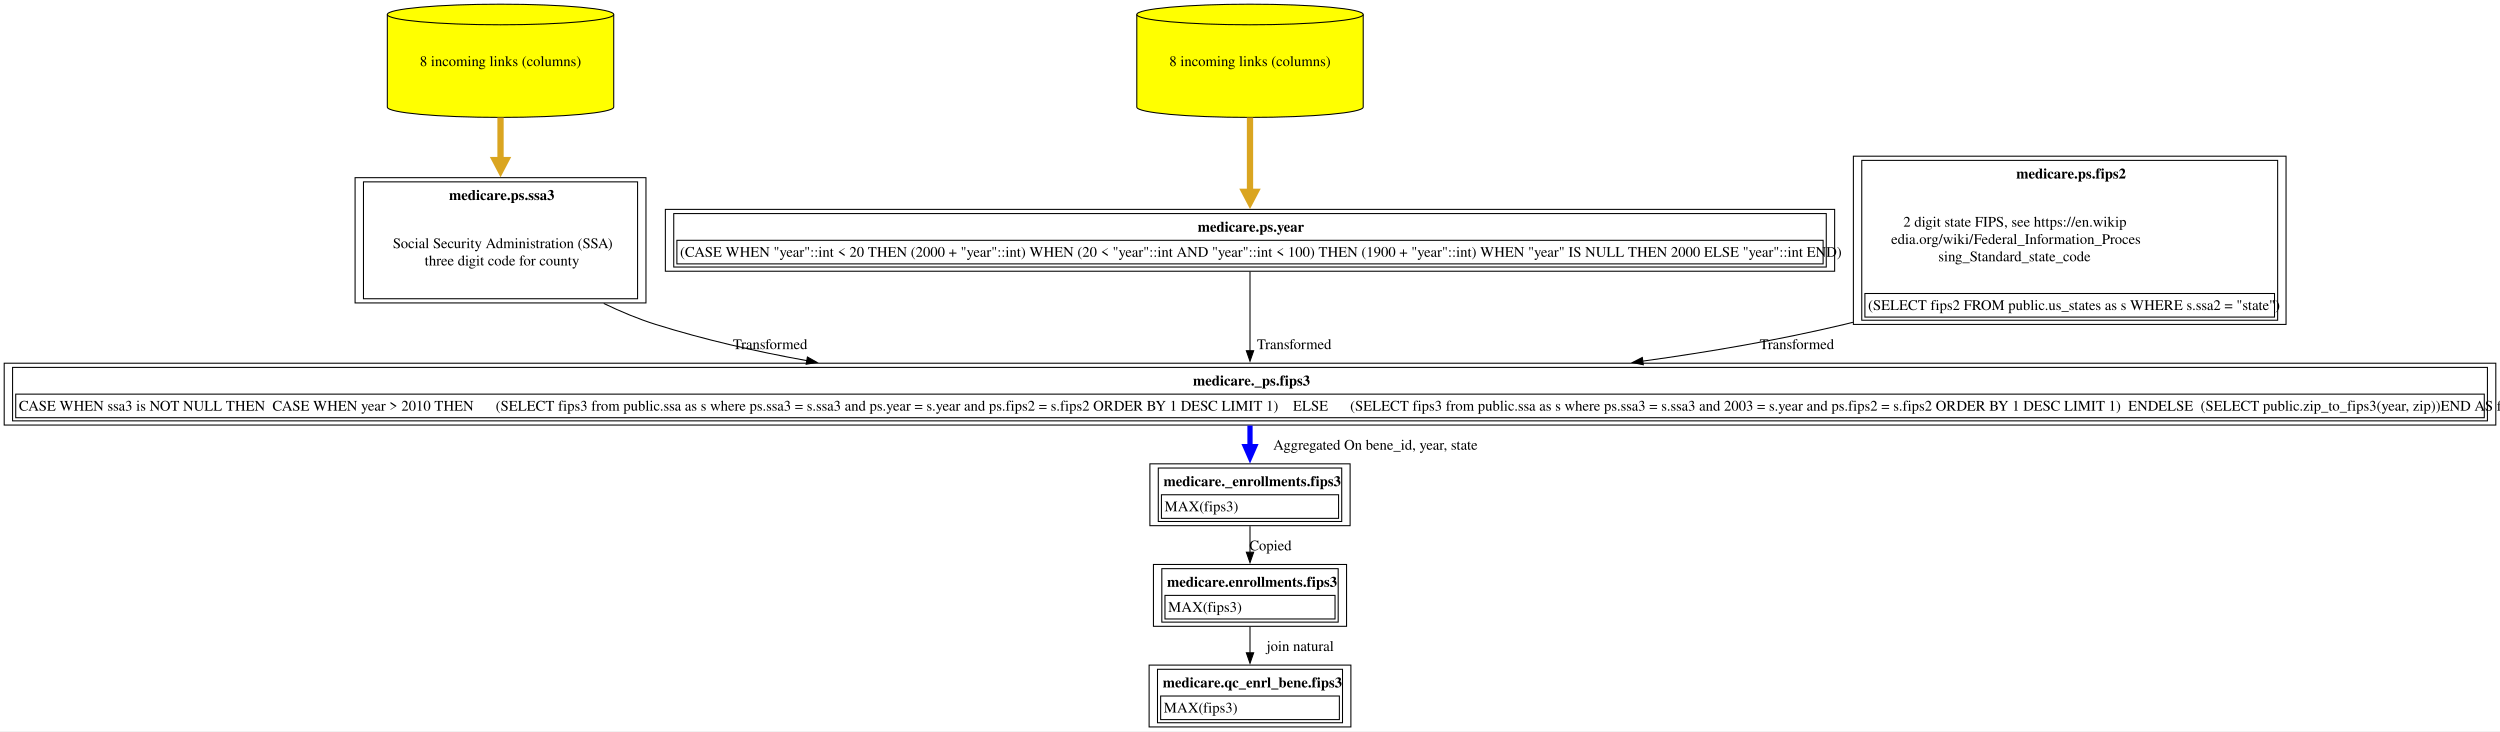
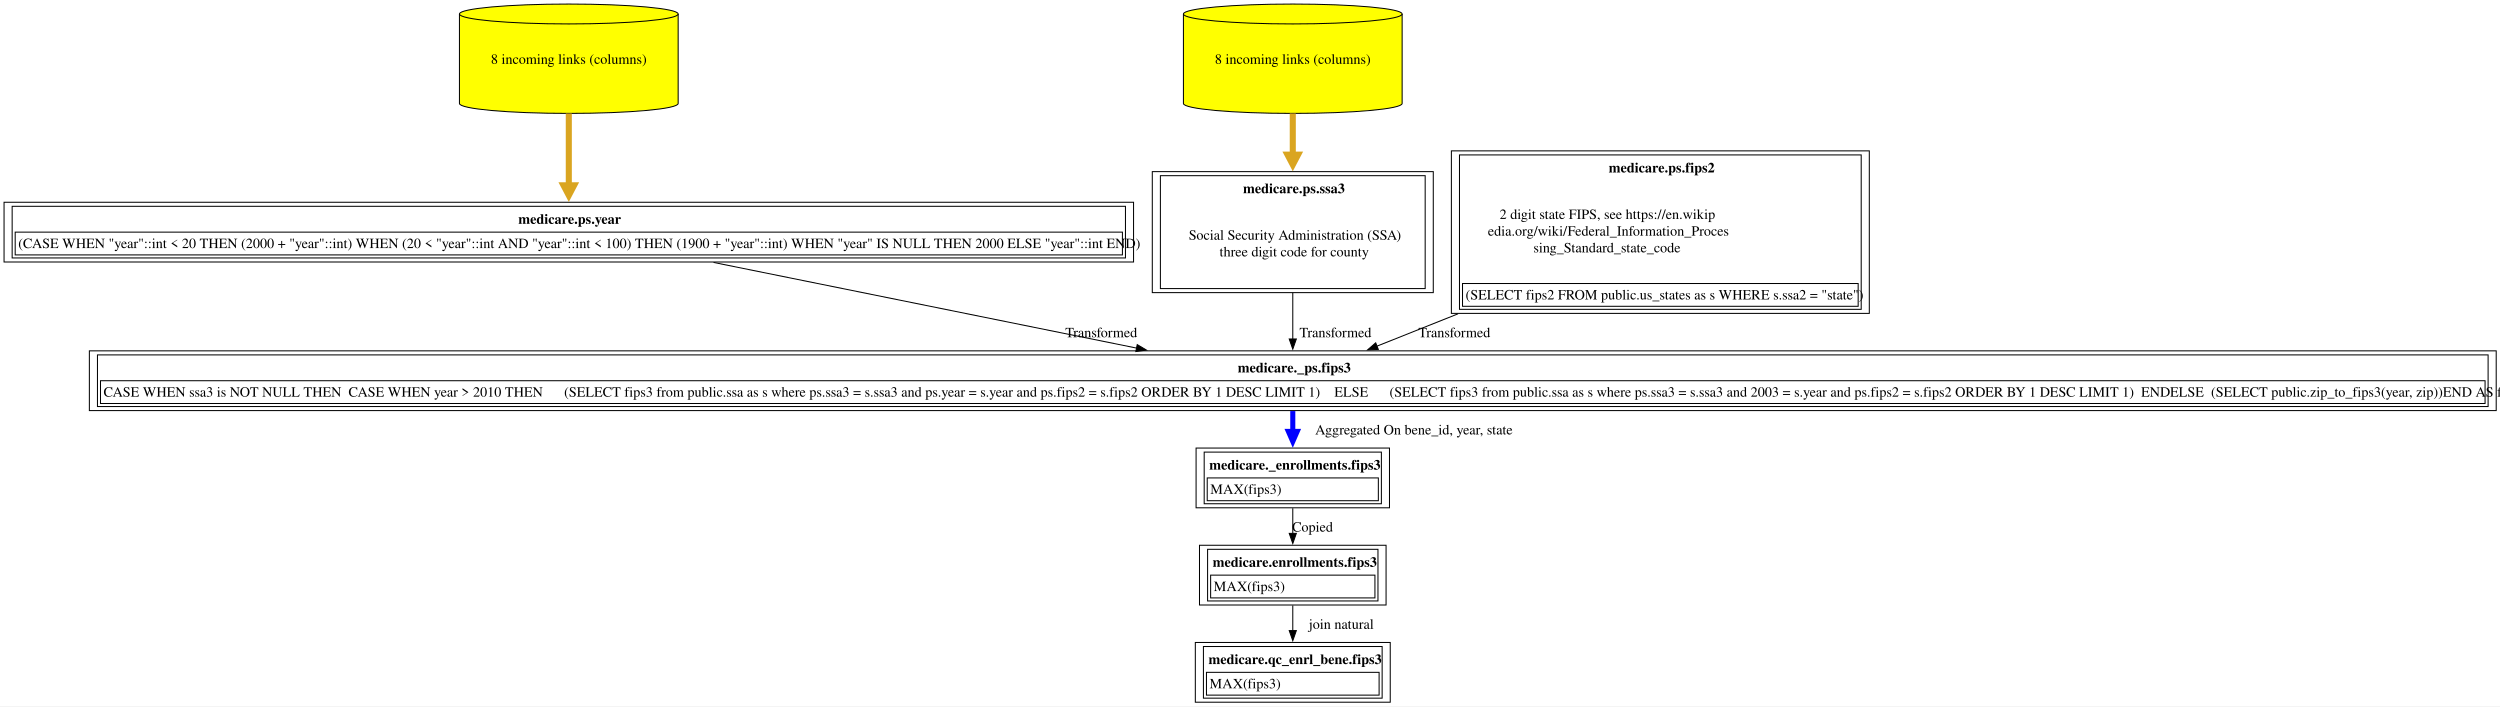
- <svg xmlns="http://www.w3.org/2000/svg" xmlns:xlink="http://www.w3.org/1999/xlink" width="2385pt" height="698pt" viewBox="0.00 0.00 2385.00 698.00">
+ <svg xmlns="http://www.w3.org/2000/svg" xmlns:xlink="http://www.w3.org/1999/xlink" width="2469pt" height="698pt" viewBox="0.00 0.00 2469.00 698.00">
  <g id="graph0" class="graph" transform="scale(1 1) rotate(0) translate(4 693.5)">
-     <polygon fill="white" stroke="none" points="-4,4 -4,-693.5 2381,-693.5 2381,4 -4,4" />
+     <polygon fill="white" stroke="none" points="-4,4 -4,-693.5 2465.25,-693.5 2465.25,4 -4,4" />
    <g id="node1" class="node">
      <g id="a_node1">
        <a xlink:href="../medicare.qc_enrl_bene/fips3.html" xlink:title="&lt;TABLE&gt;" target="_blank">
-           <polygon fill="none" stroke="black" points="1284.75,-59 1092.25,-59 1092.25,0 1284.75,0 1284.75,-59" />
-           <text xml:space="preserve" text-anchor="start" x="1105.25" y="-37.7" font-family="Times,serif" font-weight="bold" font-size="14.00">medicare.qc_enrl_bene.fips3</text>
-           <polygon fill="none" stroke="black" points="1103.25,-7 1103.25,-29.5 1273.75,-29.5 1273.75,-7 1103.25,-7" />
-           <text xml:space="preserve" text-anchor="start" x="1106.25" y="-13.75" font-family="Times,serif" font-size="14.00">MAX(fips3)</text>
-           <polygon fill="none" stroke="black" points="1100.25,-4 1100.25,-55 1276.75,-55 1276.75,-4 1100.25,-4" />
+           <polygon fill="none" stroke="black" points="1369,-59 1176.5,-59 1176.5,0 1369,0 1369,-59" />
+           <text xml:space="preserve" text-anchor="start" x="1189.5" y="-37.7" font-family="Times,serif" font-weight="bold" font-size="14.00">medicare.qc_enrl_bene.fips3</text>
+           <polygon fill="none" stroke="black" points="1187.5,-7 1187.5,-29.5 1358,-29.5 1358,-7 1187.5,-7" />
+           <text xml:space="preserve" text-anchor="start" x="1190.5" y="-13.75" font-family="Times,serif" font-size="14.00">MAX(fips3)</text>
+           <polygon fill="none" stroke="black" points="1184.5,-4 1184.5,-55 1361,-55 1361,-4 1184.5,-4" />
        </a>
      </g>
    </g>
    <g id="node2" class="node">
      <g id="a_node2">
        <a xlink:href="../medicare.enrollments/fips3.html" xlink:title="&lt;TABLE&gt;" target="_blank">
-           <polygon fill="none" stroke="black" points="1280.62,-155 1096.38,-155 1096.38,-96 1280.62,-96 1280.62,-155" />
-           <text xml:space="preserve" text-anchor="start" x="1109.38" y="-133.7" font-family="Times,serif" font-weight="bold" font-size="14.00">medicare.enrollments.fips3</text>
-           <polygon fill="none" stroke="black" points="1107.38,-103 1107.38,-125.5 1269.62,-125.5 1269.62,-103 1107.38,-103" />
-           <text xml:space="preserve" text-anchor="start" x="1110.38" y="-109.75" font-family="Times,serif" font-size="14.00">MAX(fips3)</text>
-           <polygon fill="none" stroke="black" points="1104.38,-100 1104.38,-151 1272.62,-151 1272.62,-100 1104.38,-100" />
+           <polygon fill="none" stroke="black" points="1364.88,-155 1180.62,-155 1180.62,-96 1364.88,-96 1364.88,-155" />
+           <text xml:space="preserve" text-anchor="start" x="1193.62" y="-133.7" font-family="Times,serif" font-weight="bold" font-size="14.00">medicare.enrollments.fips3</text>
+           <polygon fill="none" stroke="black" points="1191.62,-103 1191.62,-125.5 1353.88,-125.5 1353.88,-103 1191.62,-103" />
+           <text xml:space="preserve" text-anchor="start" x="1194.62" y="-109.75" font-family="Times,serif" font-size="14.00">MAX(fips3)</text>
+           <polygon fill="none" stroke="black" points="1188.62,-100 1188.62,-151 1356.88,-151 1356.88,-100 1188.62,-100" />
        </a>
      </g>
    </g>
    <g id="edge1" class="edge">
-       <path fill="none" stroke="black" d="M1188.5,-95.53C1188.5,-87.68 1188.5,-79.05 1188.5,-70.7" />
-       <polygon fill="black" stroke="black" points="1192,-70.73 1188.5,-60.73 1185,-70.73 1192,-70.73" />
-       <text xml:space="preserve" text-anchor="middle" x="1234.62" y="-72.45" font-family="Times,serif" font-size="14.00">	join natural</text>
+       <path fill="none" stroke="black" d="M1272.75,-95.53C1272.75,-87.68 1272.75,-79.05 1272.75,-70.7" />
+       <polygon fill="black" stroke="black" points="1276.25,-70.73 1272.75,-60.73 1269.25,-70.73 1276.25,-70.73" />
+       <text xml:space="preserve" text-anchor="middle" x="1318.88" y="-72.45" font-family="Times,serif" font-size="14.00">	join natural</text>
    </g>
    <g id="node3" class="node">
      <g id="a_node3">
        <a xlink:href="../medicare._enrollments/fips3.html" xlink:title="&lt;TABLE&gt;" target="_blank">
-           <polygon fill="none" stroke="black" points="1284,-251 1093,-251 1093,-192 1284,-192 1284,-251" />
-           <text xml:space="preserve" text-anchor="start" x="1106" y="-229.7" font-family="Times,serif" font-weight="bold" font-size="14.00">medicare._enrollments.fips3</text>
-           <polygon fill="none" stroke="black" points="1104,-199 1104,-221.5 1273,-221.5 1273,-199 1104,-199" />
-           <text xml:space="preserve" text-anchor="start" x="1107" y="-205.75" font-family="Times,serif" font-size="14.00">MAX(fips3)</text>
-           <polygon fill="none" stroke="black" points="1101,-196 1101,-247 1276,-247 1276,-196 1101,-196" />
+           <polygon fill="none" stroke="black" points="1368.25,-251 1177.25,-251 1177.25,-192 1368.25,-192 1368.25,-251" />
+           <text xml:space="preserve" text-anchor="start" x="1190.25" y="-229.7" font-family="Times,serif" font-weight="bold" font-size="14.00">medicare._enrollments.fips3</text>
+           <polygon fill="none" stroke="black" points="1188.25,-199 1188.25,-221.5 1357.25,-221.5 1357.25,-199 1188.25,-199" />
+           <text xml:space="preserve" text-anchor="start" x="1191.25" y="-205.75" font-family="Times,serif" font-size="14.00">MAX(fips3)</text>
+           <polygon fill="none" stroke="black" points="1185.25,-196 1185.25,-247 1360.25,-247 1360.25,-196 1185.25,-196" />
        </a>
      </g>
    </g>
    <g id="edge2" class="edge">
-       <path fill="none" stroke="black" d="M1188.5,-191.53C1188.5,-183.68 1188.5,-175.05 1188.5,-166.7" />
-       <polygon fill="black" stroke="black" points="1192,-166.73 1188.5,-156.73 1185,-166.73 1192,-166.73" />
-       <text xml:space="preserve" text-anchor="middle" x="1208" y="-168.45" font-family="Times,serif" font-size="14.00">Copied</text>
+       <path fill="none" stroke="black" d="M1272.75,-191.53C1272.75,-183.68 1272.75,-175.05 1272.75,-166.7" />
+       <polygon fill="black" stroke="black" points="1276.25,-166.73 1272.75,-156.73 1269.25,-166.73 1276.25,-166.73" />
+       <text xml:space="preserve" text-anchor="middle" x="1292.25" y="-168.45" font-family="Times,serif" font-size="14.00">Copied</text>
    </g>
    <g id="node4" class="node">
      <g id="a_node4">
        <a xlink:href="../medicare._ps/fips3.html" xlink:title="&lt;TABLE&gt;" target="_blank">
-           <polygon fill="none" stroke="black" points="2377,-347 0,-347 0,-288 2377,-288 2377,-347" />
-           <text xml:space="preserve" text-anchor="start" x="1134.12" y="-325.7" font-family="Times,serif" font-weight="bold" font-size="14.00">medicare._ps.fips3</text>
-           <polygon fill="none" stroke="black" points="11,-295 11,-317.5 2366,-317.5 2366,-295 11,-295" />
-           <text xml:space="preserve" text-anchor="start" x="14" y="-301.75" font-family="Times,serif" font-size="14.00">CASE WHEN ssa3 is NOT NULL THEN  CASE WHEN year &gt; 2010 THEN      (SELECT fips3 from public.ssa as s where ps.ssa3 = s.ssa3 and ps.year = s.year and ps.fips2 = s.fips2 ORDER BY 1 DESC LIMIT 1)    ELSE      (SELECT fips3 from public.ssa as s where ps.ssa3 = s.ssa3 and 2003 = s.year and ps.fips2 = s.fips2 ORDER BY 1 DESC LIMIT 1)  ENDELSE  (SELECT public.zip_to_fips3(year, zip))END AS fips3</text>
-           <polygon fill="none" stroke="black" points="8,-292 8,-343 2369,-343 2369,-292 8,-292" />
+           <polygon fill="none" stroke="black" points="2461.25,-347 84.25,-347 84.25,-288 2461.25,-288 2461.25,-347" />
+           <text xml:space="preserve" text-anchor="start" x="1218.38" y="-325.7" font-family="Times,serif" font-weight="bold" font-size="14.00">medicare._ps.fips3</text>
+           <polygon fill="none" stroke="black" points="95.25,-295 95.25,-317.5 2450.25,-317.5 2450.25,-295 95.25,-295" />
+           <text xml:space="preserve" text-anchor="start" x="98.25" y="-301.75" font-family="Times,serif" font-size="14.00">CASE WHEN ssa3 is NOT NULL THEN  CASE WHEN year &gt; 2010 THEN      (SELECT fips3 from public.ssa as s where ps.ssa3 = s.ssa3 and ps.year = s.year and ps.fips2 = s.fips2 ORDER BY 1 DESC LIMIT 1)    ELSE      (SELECT fips3 from public.ssa as s where ps.ssa3 = s.ssa3 and 2003 = s.year and ps.fips2 = s.fips2 ORDER BY 1 DESC LIMIT 1)  ENDELSE  (SELECT public.zip_to_fips3(year, zip))END AS fips3</text>
+           <polygon fill="none" stroke="black" points="92.25,-292 92.25,-343 2453.25,-343 2453.25,-292 92.25,-292" />
        </a>
      </g>
    </g>
    <g id="edge3" class="edge">
-       <path fill="none" stroke="blue" stroke-width="5" d="M1188.5,-287.53C1188.5,-281.13 1188.5,-274.2 1188.5,-267.33" />
-       <polygon fill="blue" stroke="blue" stroke-width="5" points="1192.88,-267.45 1188.5,-257.45 1184.13,-267.45 1192.88,-267.45" />
-       <text xml:space="preserve" text-anchor="middle" x="1302.88" y="-264.45" font-family="Times,serif" font-size="14.00">	  Aggregated On bene_id, year, state</text>
+       <path fill="none" stroke="blue" stroke-width="5" d="M1272.75,-287.53C1272.75,-281.13 1272.75,-274.2 1272.75,-267.33" />
+       <polygon fill="blue" stroke="blue" stroke-width="5" points="1277.13,-267.45 1272.75,-257.45 1268.38,-267.45 1277.13,-267.45" />
+       <text xml:space="preserve" text-anchor="middle" x="1387.12" y="-264.45" font-family="Times,serif" font-size="14.00">	  Aggregated On bene_id, year, state</text>
    </g>
    <g id="node5" class="node">
      <g id="a_node5">
-         <a xlink:href="../medicare.ps/ssa3.html" xlink:title="&lt;TABLE&gt;" target="_blank">
-           <polygon fill="none" stroke="black" points="612.25,-524 334.75,-524 334.75,-404.5 612.25,-404.5 612.25,-524" />
-           <text xml:space="preserve" text-anchor="start" x="424.38" y="-502.7" font-family="Times,serif" font-weight="bold" font-size="14.00">medicare.ps.ssa3</text>
-           <text xml:space="preserve" text-anchor="start" x="370.75" y="-456.75" font-family="Times,serif" font-size="14.00">Social Security Administration (SSA)</text>
-           <text xml:space="preserve" text-anchor="start" x="401.12" y="-440.25" font-family="Times,serif" font-size="14.00">three digit code for county</text>
-           <polygon fill="none" stroke="black" points="342.75,-408.5 342.75,-520 604.25,-520 604.25,-408.5 342.75,-408.5" />
+         <a xlink:href="../medicare.ps/year.html" xlink:title="&lt;TABLE&gt;" target="_blank">
+           <polygon fill="none" stroke="black" points="1115.5,-493.75 0,-493.75 0,-434.75 1115.5,-434.75 1115.5,-493.75" />
+           <text xml:space="preserve" text-anchor="start" x="507.88" y="-472.45" font-family="Times,serif" font-weight="bold" font-size="14.00">medicare.ps.year</text>
+           <polygon fill="none" stroke="black" points="11,-441.75 11,-464.25 1104.5,-464.25 1104.5,-441.75 11,-441.75" />
+           <text xml:space="preserve" text-anchor="start" x="14" y="-448.5" font-family="Times,serif" font-size="14.00">(CASE WHEN "year"::int &lt; 20 THEN (2000 + "year"::int) WHEN (20 &lt; "year"::int AND "year"::int &lt; 100) THEN (1900 + "year"::int) WHEN "year" IS NULL THEN 2000 ELSE "year"::int END)</text>
+           <polygon fill="none" stroke="black" points="8,-438.75 8,-489.75 1107.5,-489.75 1107.5,-438.75 8,-438.75" />
        </a>
      </g>
    </g>
    <g id="edge4" class="edge">
-       <path fill="none" stroke="black" d="M571.98,-404.01C588.1,-396.23 604.95,-389.18 621.5,-384 667.55,-369.59 716.59,-358.29 765.83,-349.44" />
-       <polygon fill="black" stroke="black" points="766.27,-352.92 775.51,-347.74 765.05,-346.02 766.27,-352.92" />
-       <text xml:space="preserve" text-anchor="middle" x="727.21" y="-360.45" font-family="Times,serif" font-size="14.00">  Transformed</text>
+       <path fill="none" stroke="black" d="M700.72,-434.31C821.67,-409.82 994.61,-374.81 1118.63,-349.7" />
+       <polygon fill="black" stroke="black" points="1119.13,-353.17 1128.24,-347.76 1117.74,-346.31 1119.13,-353.17" />
+       <text xml:space="preserve" text-anchor="middle" x="1080.1" y="-360.45" font-family="Times,serif" font-size="14.00">  Transformed</text>
    </g>
    <g id="node6" class="node">
      <g id="a_node6">
-         <a xlink:href="../medicare.ps/ssa3.html" xlink:title="8 incoming links (columns)" target="_blank">
-           <path fill="yellow" stroke="black" d="M581.5,-679.68C581.5,-685.1 533.09,-689.5 473.5,-689.5 413.91,-689.5 365.5,-685.1 365.5,-679.68 365.5,-679.68 365.5,-591.32 365.5,-591.32 365.5,-585.9 413.91,-581.5 473.5,-581.5 533.09,-581.5 581.5,-585.9 581.5,-591.32 581.5,-591.32 581.5,-679.68 581.5,-679.68" />
-           <path fill="none" stroke="black" d="M581.5,-679.68C581.5,-674.26 533.09,-669.86 473.5,-669.86 413.91,-669.86 365.5,-674.26 365.5,-679.68" />
-           <text xml:space="preserve" text-anchor="middle" x="473.5" y="-630.45" font-family="Times,serif" font-size="14.00">8 incoming links (columns)</text>
+         <a xlink:href="../medicare.ps/year.html" xlink:title="8 incoming links (columns)" target="_blank">
+           <path fill="yellow" stroke="black" d="M665.75,-679.68C665.75,-685.1 617.34,-689.5 557.75,-689.5 498.16,-689.5 449.75,-685.1 449.75,-679.68 449.75,-679.68 449.75,-591.32 449.75,-591.32 449.75,-585.9 498.16,-581.5 557.75,-581.5 617.34,-581.5 665.75,-585.9 665.75,-591.32 665.75,-591.32 665.75,-679.68 665.75,-679.68" />
+           <path fill="none" stroke="black" d="M665.75,-679.68C665.75,-674.26 617.34,-669.86 557.75,-669.86 498.16,-669.86 449.75,-674.26 449.75,-679.68" />
+           <text xml:space="preserve" text-anchor="middle" x="557.75" y="-630.45" font-family="Times,serif" font-size="14.00">8 incoming links (columns)</text>
        </a>
      </g>
    </g>
    <g id="edge5" class="edge">
-       <path fill="none" stroke="goldenrod" stroke-width="6" d="M473.5,-581.41C473.5,-568.38 473.5,-554.19 473.5,-540.34" />
-       <polygon fill="goldenrod" stroke="goldenrod" stroke-width="6" points="478.75,-540.79 473.5,-530.79 468.25,-540.79 478.75,-540.79" />
+       <path fill="none" stroke="goldenrod" stroke-width="6" d="M557.75,-581.41C557.75,-558.62 557.75,-532.26 557.75,-510.42" />
+       <polygon fill="goldenrod" stroke="goldenrod" stroke-width="6" points="563,-510.48 557.75,-500.48 552.5,-510.48 563,-510.48" />
    </g>
    <g id="node7" class="node">
      <g id="a_node7">
-         <a xlink:href="../medicare.ps/year.html" xlink:title="&lt;TABLE&gt;" target="_blank">
-           <polygon fill="none" stroke="black" points="1746.25,-493.75 630.75,-493.75 630.75,-434.75 1746.25,-434.75 1746.25,-493.75" />
-           <text xml:space="preserve" text-anchor="start" x="1138.62" y="-472.45" font-family="Times,serif" font-weight="bold" font-size="14.00">medicare.ps.year</text>
-           <polygon fill="none" stroke="black" points="641.75,-441.75 641.75,-464.25 1735.25,-464.25 1735.25,-441.75 641.75,-441.75" />
-           <text xml:space="preserve" text-anchor="start" x="644.75" y="-448.5" font-family="Times,serif" font-size="14.00">(CASE WHEN "year"::int &lt; 20 THEN (2000 + "year"::int) WHEN (20 &lt; "year"::int AND "year"::int &lt; 100) THEN (1900 + "year"::int) WHEN "year" IS NULL THEN 2000 ELSE "year"::int END)</text>
-           <polygon fill="none" stroke="black" points="638.75,-438.75 638.75,-489.75 1738.25,-489.75 1738.25,-438.75 638.75,-438.75" />
+         <a xlink:href="../medicare.ps/ssa3.html" xlink:title="&lt;TABLE&gt;" target="_blank">
+           <polygon fill="none" stroke="black" points="1411.5,-524 1134,-524 1134,-404.5 1411.5,-404.5 1411.5,-524" />
+           <text xml:space="preserve" text-anchor="start" x="1223.62" y="-502.7" font-family="Times,serif" font-weight="bold" font-size="14.00">medicare.ps.ssa3</text>
+           <text xml:space="preserve" text-anchor="start" x="1170" y="-456.75" font-family="Times,serif" font-size="14.00">Social Security Administration (SSA)</text>
+           <text xml:space="preserve" text-anchor="start" x="1200.38" y="-440.25" font-family="Times,serif" font-size="14.00">three digit code for county</text>
+           <polygon fill="none" stroke="black" points="1142,-408.5 1142,-520 1403.5,-520 1403.5,-408.5 1142,-408.5" />
        </a>
      </g>
    </g>
    <g id="edge6" class="edge">
-       <path fill="none" stroke="black" d="M1188.5,-434.31C1188.5,-412.61 1188.5,-382.65 1188.5,-358.64" />
-       <polygon fill="black" stroke="black" points="1192,-358.91 1188.5,-348.91 1185,-358.91 1192,-358.91" />
-       <text xml:space="preserve" text-anchor="middle" x="1227.12" y="-360.45" font-family="Times,serif" font-size="14.00">  Transformed</text>
+       <path fill="none" stroke="black" d="M1272.75,-404.37C1272.75,-388.97 1272.75,-372.71 1272.75,-358.54" />
+       <polygon fill="black" stroke="black" points="1276.25,-358.7 1272.75,-348.7 1269.25,-358.7 1276.25,-358.7" />
+       <text xml:space="preserve" text-anchor="middle" x="1311.38" y="-360.45" font-family="Times,serif" font-size="14.00">  Transformed</text>
    </g>
    <g id="node8" class="node">
      <g id="a_node8">
-         <a xlink:href="../medicare.ps/year.html" xlink:title="8 incoming links (columns)" target="_blank">
-           <path fill="yellow" stroke="black" d="M1296.5,-679.68C1296.5,-685.1 1248.09,-689.5 1188.5,-689.5 1128.91,-689.5 1080.5,-685.1 1080.5,-679.68 1080.5,-679.68 1080.5,-591.32 1080.5,-591.32 1080.5,-585.9 1128.91,-581.5 1188.5,-581.5 1248.09,-581.5 1296.5,-585.9 1296.5,-591.32 1296.5,-591.32 1296.5,-679.68 1296.5,-679.68" />
-           <path fill="none" stroke="black" d="M1296.5,-679.68C1296.5,-674.26 1248.09,-669.86 1188.5,-669.86 1128.91,-669.86 1080.5,-674.26 1080.5,-679.68" />
-           <text xml:space="preserve" text-anchor="middle" x="1188.5" y="-630.45" font-family="Times,serif" font-size="14.00">8 incoming links (columns)</text>
+         <a xlink:href="../medicare.ps/ssa3.html" xlink:title="8 incoming links (columns)" target="_blank">
+           <path fill="yellow" stroke="black" d="M1380.75,-679.68C1380.75,-685.1 1332.34,-689.5 1272.75,-689.5 1213.16,-689.5 1164.75,-685.1 1164.75,-679.68 1164.75,-679.68 1164.75,-591.32 1164.75,-591.32 1164.75,-585.9 1213.16,-581.5 1272.75,-581.5 1332.34,-581.5 1380.75,-585.9 1380.75,-591.32 1380.75,-591.32 1380.75,-679.68 1380.75,-679.68" />
+           <path fill="none" stroke="black" d="M1380.75,-679.68C1380.75,-674.26 1332.34,-669.86 1272.75,-669.86 1213.16,-669.86 1164.75,-674.26 1164.75,-679.68" />
+           <text xml:space="preserve" text-anchor="middle" x="1272.75" y="-630.45" font-family="Times,serif" font-size="14.00">8 incoming links (columns)</text>
        </a>
      </g>
    </g>
    <g id="edge7" class="edge">
-       <path fill="none" stroke="goldenrod" stroke-width="6" d="M1188.5,-581.41C1188.5,-558.62 1188.5,-532.26 1188.5,-510.42" />
-       <polygon fill="goldenrod" stroke="goldenrod" stroke-width="6" points="1193.75,-510.48 1188.5,-500.48 1183.25,-510.48 1193.75,-510.48" />
+       <path fill="none" stroke="goldenrod" stroke-width="6" d="M1272.75,-581.41C1272.75,-568.38 1272.75,-554.19 1272.75,-540.34" />
+       <polygon fill="goldenrod" stroke="goldenrod" stroke-width="6" points="1278,-540.79 1272.75,-530.79 1267.5,-540.79 1278,-540.79" />
    </g>
    <g id="node9" class="node">
      <g id="a_node9">
        <a xlink:href="../medicare.ps/fips2.html" xlink:title="&lt;TABLE&gt;" target="_blank">
-           <polygon fill="none" stroke="black" points="2176.88,-544.5 1764.12,-544.5 1764.12,-384 2176.88,-384 2176.88,-544.5" />
-           <text xml:space="preserve" text-anchor="start" x="1919.5" y="-523.2" font-family="Times,serif" font-weight="bold" font-size="14.00">medicare.ps.fips2</text>
-           <text xml:space="preserve" text-anchor="start" x="1811.75" y="-477.25" font-family="Times,serif" font-size="14.00">2 digit state FIPS, see https://en.wikip</text>
-           <text xml:space="preserve" text-anchor="start" x="1800.12" y="-460.75" font-family="Times,serif" font-size="14.00">edia.org/wiki/Federal_Information_Proces</text>
-           <text xml:space="preserve" text-anchor="start" x="1845.12" y="-444.25" font-family="Times,serif" font-size="14.00">sing_Standard_state_code</text>
-           <polygon fill="none" stroke="black" points="1775.12,-391 1775.12,-413.5 2165.88,-413.5 2165.88,-391 1775.12,-391" />
-           <text xml:space="preserve" text-anchor="start" x="1778.12" y="-397.75" font-family="Times,serif" font-size="14.00">(SELECT fips2 FROM public.us_states as s WHERE s.ssa2 = "state")</text>
-           <polygon fill="none" stroke="black" points="1772.12,-388 1772.12,-540.5 2168.88,-540.5 2168.88,-388 1772.12,-388" />
+           <polygon fill="none" stroke="black" points="1842.12,-544.5 1429.38,-544.5 1429.38,-384 1842.12,-384 1842.12,-544.5" />
+           <text xml:space="preserve" text-anchor="start" x="1584.75" y="-523.2" font-family="Times,serif" font-weight="bold" font-size="14.00">medicare.ps.fips2</text>
+           <text xml:space="preserve" text-anchor="start" x="1477" y="-477.25" font-family="Times,serif" font-size="14.00">2 digit state FIPS, see https://en.wikip</text>
+           <text xml:space="preserve" text-anchor="start" x="1465.38" y="-460.75" font-family="Times,serif" font-size="14.00">edia.org/wiki/Federal_Information_Proces</text>
+           <text xml:space="preserve" text-anchor="start" x="1510.38" y="-444.25" font-family="Times,serif" font-size="14.00">sing_Standard_state_code</text>
+           <polygon fill="none" stroke="black" points="1440.38,-391 1440.38,-413.5 1831.12,-413.5 1831.12,-391 1440.38,-391" />
+           <text xml:space="preserve" text-anchor="start" x="1443.38" y="-397.75" font-family="Times,serif" font-size="14.00">(SELECT fips2 FROM public.us_states as s WHERE s.ssa2 = "state")</text>
+           <polygon fill="none" stroke="black" points="1437.38,-388 1437.38,-540.5 1834.12,-540.5 1834.12,-388 1437.38,-388" />
        </a>
      </g>
    </g>
    <g id="edge8" class="edge">
-       <path fill="none" stroke="black" d="M1763.66,-386.01C1760.93,-385.32 1758.21,-384.65 1755.5,-384 1693.88,-369.31 1627.68,-357.87 1563.03,-348.97" />
-       <polygon fill="black" stroke="black" points="1563.7,-345.53 1553.32,-347.66 1562.76,-352.47 1563.7,-345.53" />
-       <text xml:space="preserve" text-anchor="middle" x="1706.68" y="-360.45" font-family="Times,serif" font-size="14.00">  Transformed</text>
+       <path fill="none" stroke="black" d="M1435.93,-383.57C1407.69,-372.31 1380.05,-361.29 1355.78,-351.61" />
+       <polygon fill="black" stroke="black" points="1357.23,-348.42 1346.64,-347.97 1354.64,-354.92 1357.23,-348.42" />
+       <text xml:space="preserve" text-anchor="middle" x="1428.79" y="-360.45" font-family="Times,serif" font-size="14.00">  Transformed</text>
    </g>
  </g>
</svg>
